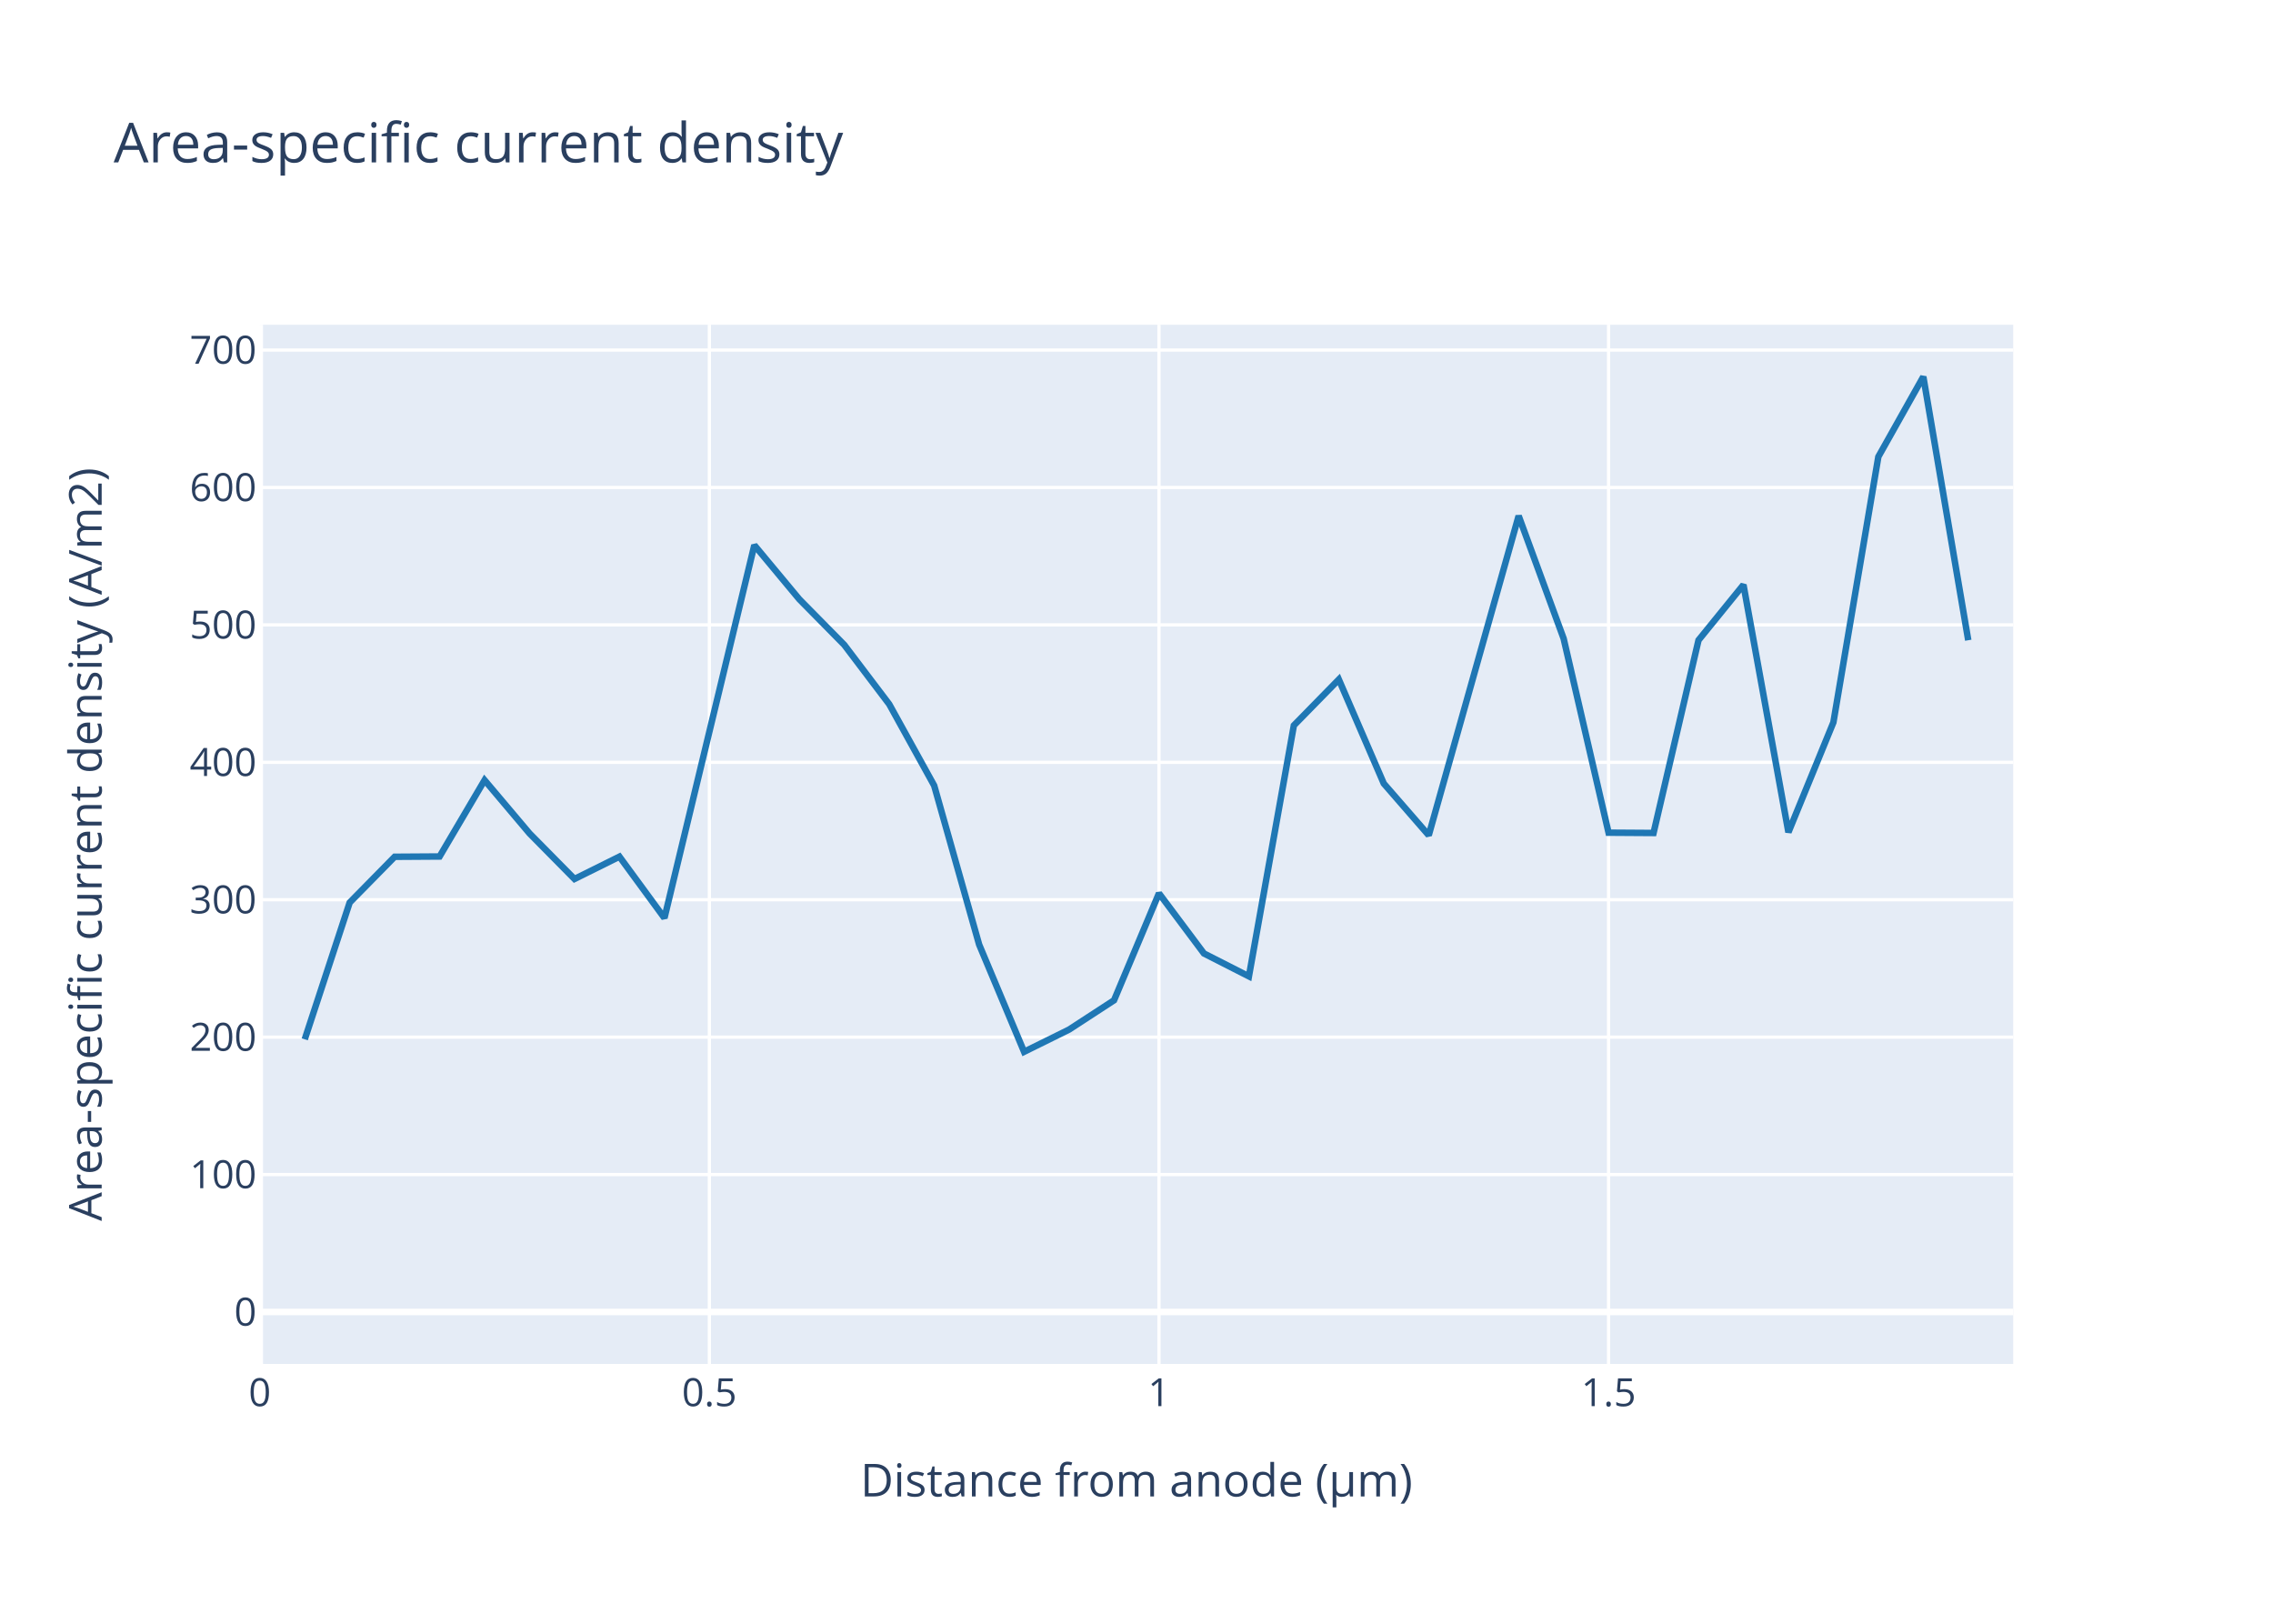
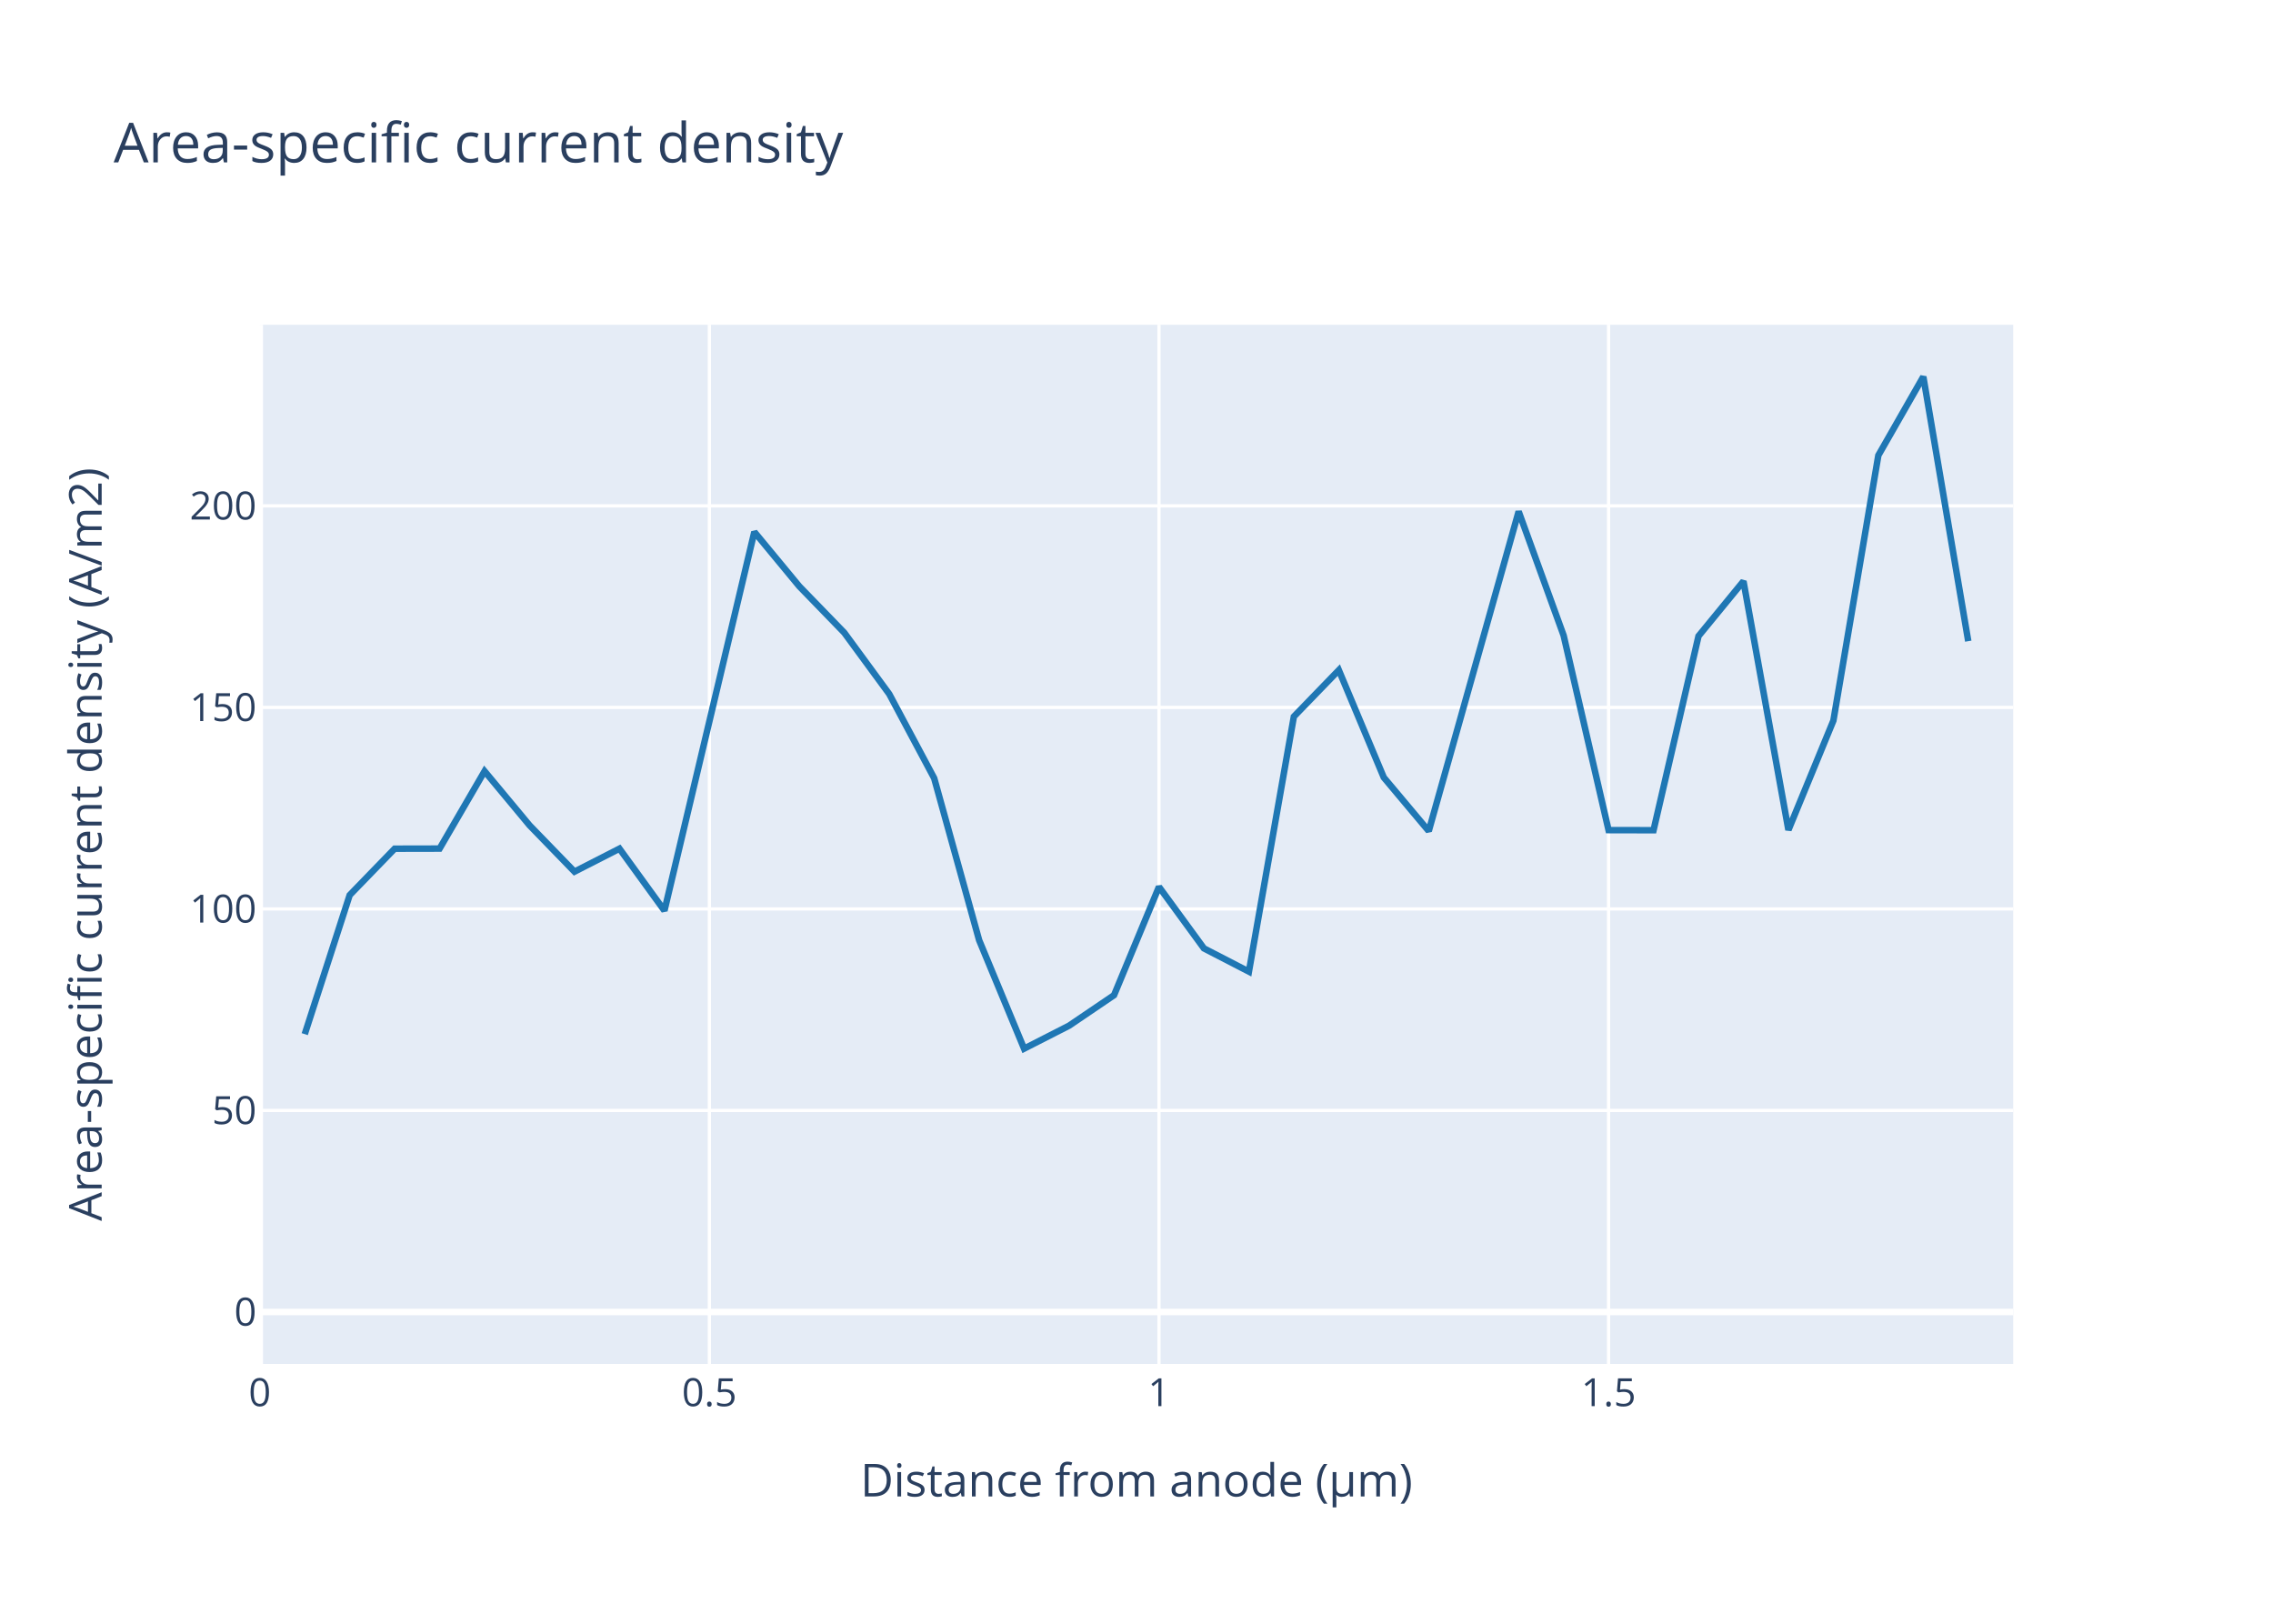
<svg xmlns="http://www.w3.org/2000/svg" class="main-svg" width="700" height="500" style="" viewBox="0 0 700 500">
  <rect x="0" y="0" width="700" height="500" style="fill: rgb(255, 255, 255); fill-opacity: 1;" />
-   <defs id="defs-c56f29">
+   <defs id="defs-33d1d7">
    <g class="clips">
-       <clipPath id="clipc56f29xyplot" class="plotclip">
+       <clipPath id="clip33d1d7xyplot" class="plotclip">
        <rect width="540" height="320" />
      </clipPath>
-       <clipPath class="axesclip" id="clipc56f29x">
+       <clipPath class="axesclip" id="clip33d1d7x">
        <rect x="80" y="0" width="540" height="500" />
      </clipPath>
-       <clipPath class="axesclip" id="clipc56f29y">
+       <clipPath class="axesclip" id="clip33d1d7y">
        <rect x="0" y="100" width="700" height="320" />
      </clipPath>
-       <clipPath class="axesclip" id="clipc56f29xy">
+       <clipPath class="axesclip" id="clip33d1d7xy">
        <rect x="80" y="100" width="540" height="320" />
      </clipPath>
    </g>
    <g class="gradients" />
    <g class="patterns" />
  </defs>
  <g class="bglayer">
    <rect class="bg" x="80" y="100" width="540" height="320" style="fill: rgb(229, 236, 246); fill-opacity: 1; stroke-width: 0;" />
  </g>
  <g class="layer-below">
    <g class="imagelayer" />
    <g class="shapelayer" />
  </g>
  <g class="cartesianlayer">
    <g class="subplot xy">
      <g class="layer-subplot">
        <g class="shapelayer" />
        <g class="imagelayer" />
      </g>
      <g class="minor-gridlayer">
        <g class="x" />
        <g class="y" />
      </g>
      <g class="gridlayer">
        <g class="x">
          <path class="xgrid crisp" transform="translate(218.46,0)" d="M0,100v320" style="stroke: rgb(255, 255, 255); stroke-opacity: 1; stroke-width: 1px;" />
          <path class="xgrid crisp" transform="translate(356.92,0)" d="M0,100v320" style="stroke: rgb(255, 255, 255); stroke-opacity: 1; stroke-width: 1px;" />
          <path class="xgrid crisp" transform="translate(495.38,0)" d="M0,100v320" style="stroke: rgb(255, 255, 255); stroke-opacity: 1; stroke-width: 1px;" />
        </g>
        <g class="y">
-           <path class="ygrid crisp" transform="translate(0,361.68)" d="M80,0h540" style="stroke: rgb(255, 255, 255); stroke-opacity: 1; stroke-width: 1px;" />
-           <path class="ygrid crisp" transform="translate(0,319.37)" d="M80,0h540" style="stroke: rgb(255, 255, 255); stroke-opacity: 1; stroke-width: 1px;" />
-           <path class="ygrid crisp" transform="translate(0,277.05)" d="M80,0h540" style="stroke: rgb(255, 255, 255); stroke-opacity: 1; stroke-width: 1px;" />
-           <path class="ygrid crisp" transform="translate(0,234.74)" d="M80,0h540" style="stroke: rgb(255, 255, 255); stroke-opacity: 1; stroke-width: 1px;" />
-           <path class="ygrid crisp" transform="translate(0,192.42)" d="M80,0h540" style="stroke: rgb(255, 255, 255); stroke-opacity: 1; stroke-width: 1px;" />
-           <path class="ygrid crisp" transform="translate(0,150.11)" d="M80,0h540" style="stroke: rgb(255, 255, 255); stroke-opacity: 1; stroke-width: 1px;" />
-           <path class="ygrid crisp" transform="translate(0,107.79)" d="M80,0h540" style="stroke: rgb(255, 255, 255); stroke-opacity: 1; stroke-width: 1px;" />
+           <path class="ygrid crisp" transform="translate(0,341.94)" d="M80,0h540" style="stroke: rgb(255, 255, 255); stroke-opacity: 1; stroke-width: 1px;" />
+           <path class="ygrid crisp" transform="translate(0,279.89)" d="M80,0h540" style="stroke: rgb(255, 255, 255); stroke-opacity: 1; stroke-width: 1px;" />
+           <path class="ygrid crisp" transform="translate(0,217.83)" d="M80,0h540" style="stroke: rgb(255, 255, 255); stroke-opacity: 1; stroke-width: 1px;" />
+           <path class="ygrid crisp" transform="translate(0,155.77)" d="M80,0h540" style="stroke: rgb(255, 255, 255); stroke-opacity: 1; stroke-width: 1px;" />
        </g>
      </g>
      <g class="zerolinelayer">
        <path class="xzl zl crisp" transform="translate(80,0)" d="M0,100v320" style="stroke: rgb(255, 255, 255); stroke-opacity: 1; stroke-width: 2px;" />
        <path class="yzl zl crisp" transform="translate(0,404)" d="M80,0h540" style="stroke: rgb(255, 255, 255); stroke-opacity: 1; stroke-width: 2px;" />
      </g>
      <path class="xlines-below" />
      <path class="ylines-below" />
      <g class="overlines-below" />
      <g class="xaxislayer-below" />
      <g class="yaxislayer-below" />
      <g class="overaxes-below" />
-       <g class="plot" transform="translate(80,100)" clip-path="url(#clipc56f29xyplot)">
+       <g class="plot" transform="translate(80,100)" clip-path="url(#clip33d1d7xyplot)">
        <g class="scatterlayer mlayer">
-           <g class="trace scatter trace631dc6" style="stroke-miterlimit: 2;">
+           <g class="trace scatter trace3f045b" style="stroke-miterlimit: 2;">
            <g class="fills">
              <g>
-                 <path class="js-fill" d="M0,304L540,287.5L540,287.5L0,304Z" style="fill: rgb(68, 68, 68); fill-opacity: 0.3; stroke-width: 0;" />
+                 <path class="js-fill" d="M0,304L540,255.6L540,255.6L0,304Z" style="fill: rgb(68, 68, 68); fill-opacity: 0.3; stroke-width: 0;" />
              </g>
            </g>
            <g class="errorbars" />
            <g class="lines">
-               <path class="js-line" d="M0,304L540,287.5" style="vector-effect: non-scaling-stroke; fill: none; stroke: rgb(68, 68, 68); stroke-opacity: 1; stroke-width: 0px; opacity: 1;" />
+               <path class="js-line" d="M0,304L540,255.6" style="vector-effect: non-scaling-stroke; fill: none; stroke: rgb(68, 68, 68); stroke-opacity: 1; stroke-width: 0px; opacity: 1;" />
            </g>
            <g class="points" />
            <g class="text" />
          </g>
-           <g class="trace scatter trace0bf07a" style="stroke-miterlimit: 2;">
+           <g class="trace scatter trace142fdf" style="stroke-miterlimit: 2;">
            <g class="fills" />
            <g class="errorbars" />
            <g class="lines">
-               <path class="js-line" d="M0,304L540,287.5" style="vector-effect: non-scaling-stroke; fill: none; stroke: rgb(68, 68, 68); stroke-opacity: 1; stroke-width: 0px; opacity: 1;" />
+               <path class="js-line" d="M0,304L540,255.6" style="vector-effect: non-scaling-stroke; fill: none; stroke: rgb(68, 68, 68); stroke-opacity: 1; stroke-width: 0px; opacity: 1;" />
            </g>
            <g class="points" />
            <g class="text" />
          </g>
-           <g class="trace scatter trace55b9a9" style="stroke-miterlimit: 2; opacity: 1;">
+           <g class="trace scatter trace33b3f7" style="stroke-miterlimit: 2; opacity: 1;">
            <g class="fills" />
            <g class="errorbars" />
            <g class="lines">
-               <path class="js-line" d="M13.85,220.04L27.69,177.92L41.54,163.83L55.38,163.74L69.23,140.24L83.08,156.64L96.92,170.66L110.77,163.79L124.62,182.69L152.31,67.88L166.15,84.52L180,98.57L193.85,116.85L207.69,141.9L221.54,190.87L235.38,223.88L249.23,217.04L263.08,208.02L276.92,175.08L290.77,193.6L304.62,200.65L318.46,123.38L332.31,109.23L346.15,141.27L360,157.2L387.69,58.86L401.54,96.63L415.38,156.41L429.23,156.5L443.08,97.13L456.92,80.08L470.77,156.27L484.62,122.43L498.46,40.65L512.31,16L526.15,97.15" style="vector-effect: non-scaling-stroke; fill: none; stroke: rgb(31, 119, 180); stroke-opacity: 1; stroke-width: 2px; opacity: 1;" />
+               <path class="js-line" d="M13.85,218.45L27.69,175.63L41.54,161.34L55.38,161.31L69.23,137.48L83.08,154.14L96.92,168.41L110.77,161.33L124.62,180.42L152.31,63.8L166.15,80.54L180,94.82L193.85,113.7L207.69,139.63L221.54,189.52L235.38,222.91L249.23,215.84L263.08,206.45L276.92,173.08L290.77,192.04L304.62,199.19L318.46,120.66L332.31,106.35L346.15,139.4L360,155.9L387.69,57.51L401.54,95.69L415.38,155.62L429.23,155.65L443.08,95.87L456.92,78.98L470.77,155.57L484.62,121.89L498.46,40.22L512.31,16L526.15,97.44" style="vector-effect: non-scaling-stroke; fill: none; stroke: rgb(31, 119, 180); stroke-opacity: 1; stroke-width: 2px; opacity: 1;" />
            </g>
            <g class="points" />
            <g class="text" />
          </g>
-           <g class="trace scatter traceb37924" style="stroke-miterlimit: 2;">
+           <g class="trace scatter trace7a72af" style="stroke-miterlimit: 2;">
            <g class="fills">
              <g>
-                 <path class="js-fill" d="M0,304L540,287.5L540,287.5L0,304Z" style="fill: rgb(68, 68, 68); fill-opacity: 0.7; stroke-width: 0;" />
+                 <path class="js-fill" d="M0,304L540,255.6L540,255.6L0,304Z" style="fill: rgb(68, 68, 68); fill-opacity: 0.7; stroke-width: 0;" />
              </g>
            </g>
            <g class="errorbars" />
            <g class="lines">
-               <path class="js-line" d="M0,304L540,287.5" style="vector-effect: non-scaling-stroke; fill: none; stroke: rgb(68, 68, 68); stroke-opacity: 1; stroke-width: 0px; opacity: 1;" />
+               <path class="js-line" d="M0,304L540,255.6" style="vector-effect: non-scaling-stroke; fill: none; stroke: rgb(68, 68, 68); stroke-opacity: 1; stroke-width: 0px; opacity: 1;" />
            </g>
            <g class="points" />
            <g class="text" />
          </g>
-           <g class="trace scatter traceb010a3" style="stroke-miterlimit: 2;">
+           <g class="trace scatter traced380cc" style="stroke-miterlimit: 2;">
            <g class="fills" />
            <g class="errorbars" />
            <g class="lines">
-               <path class="js-line" d="M0,304L540,287.5" style="vector-effect: non-scaling-stroke; fill: none; stroke: rgb(68, 68, 68); stroke-opacity: 1; stroke-width: 0px; opacity: 1;" />
+               <path class="js-line" d="M0,304L540,255.6" style="vector-effect: non-scaling-stroke; fill: none; stroke: rgb(68, 68, 68); stroke-opacity: 1; stroke-width: 0px; opacity: 1;" />
            </g>
            <g class="points" />
            <g class="text" />
          </g>
        </g>
      </g>
      <g class="overplot" />
      <path class="xlines-above crisp" d="M0,0" style="fill: none;" />
      <path class="ylines-above crisp" d="M0,0" style="fill: none;" />
      <g class="overlines-above" />
      <g class="xaxislayer-above">
        <g class="xtick">
          <text text-anchor="middle" x="0" y="433" transform="translate(80,0)" style="font-family: 'Open Sans', verdana, arial, sans-serif; font-size: 12px; fill: rgb(42, 63, 95); fill-opacity: 1; white-space: pre; opacity: 1;">0</text>
        </g>
        <g class="xtick">
          <text text-anchor="middle" x="0" y="433" style="font-family: 'Open Sans', verdana, arial, sans-serif; font-size: 12px; fill: rgb(42, 63, 95); fill-opacity: 1; white-space: pre; opacity: 1;" transform="translate(218.46,0)">0.5</text>
        </g>
        <g class="xtick">
          <text text-anchor="middle" x="0" y="433" style="font-family: 'Open Sans', verdana, arial, sans-serif; font-size: 12px; fill: rgb(42, 63, 95); fill-opacity: 1; white-space: pre; opacity: 1;" transform="translate(356.92,0)">1</text>
        </g>
        <g class="xtick">
          <text text-anchor="middle" x="0" y="433" style="font-family: 'Open Sans', verdana, arial, sans-serif; font-size: 12px; fill: rgb(42, 63, 95); fill-opacity: 1; white-space: pre; opacity: 1;" transform="translate(495.38,0)">1.5</text>
        </g>
      </g>
      <g class="yaxislayer-above">
        <g class="ytick">
          <text text-anchor="end" x="79" y="4.2" transform="translate(0,404)" style="font-family: 'Open Sans', verdana, arial, sans-serif; font-size: 12px; fill: rgb(42, 63, 95); fill-opacity: 1; white-space: pre; opacity: 1;">0</text>
        </g>
        <g class="ytick">
-           <text text-anchor="end" x="79" y="4.2" style="font-family: 'Open Sans', verdana, arial, sans-serif; font-size: 12px; fill: rgb(42, 63, 95); fill-opacity: 1; white-space: pre; opacity: 1;" transform="translate(0,361.68)">100</text>
+           <text text-anchor="end" x="79" y="4.2" style="font-family: 'Open Sans', verdana, arial, sans-serif; font-size: 12px; fill: rgb(42, 63, 95); fill-opacity: 1; white-space: pre; opacity: 1;" transform="translate(0,341.94)">50</text>
        </g>
        <g class="ytick">
-           <text text-anchor="end" x="79" y="4.2" style="font-family: 'Open Sans', verdana, arial, sans-serif; font-size: 12px; fill: rgb(42, 63, 95); fill-opacity: 1; white-space: pre; opacity: 1;" transform="translate(0,319.37)">200</text>
+           <text text-anchor="end" x="79" y="4.2" style="font-family: 'Open Sans', verdana, arial, sans-serif; font-size: 12px; fill: rgb(42, 63, 95); fill-opacity: 1; white-space: pre; opacity: 1;" transform="translate(0,279.89)">100</text>
        </g>
        <g class="ytick">
-           <text text-anchor="end" x="79" y="4.2" style="font-family: 'Open Sans', verdana, arial, sans-serif; font-size: 12px; fill: rgb(42, 63, 95); fill-opacity: 1; white-space: pre; opacity: 1;" transform="translate(0,277.05)">300</text>
+           <text text-anchor="end" x="79" y="4.2" style="font-family: 'Open Sans', verdana, arial, sans-serif; font-size: 12px; fill: rgb(42, 63, 95); fill-opacity: 1; white-space: pre; opacity: 1;" transform="translate(0,217.83)">150</text>
        </g>
        <g class="ytick">
-           <text text-anchor="end" x="79" y="4.2" style="font-family: 'Open Sans', verdana, arial, sans-serif; font-size: 12px; fill: rgb(42, 63, 95); fill-opacity: 1; white-space: pre; opacity: 1;" transform="translate(0,234.74)">400</text>
-         </g>
-         <g class="ytick">
-           <text text-anchor="end" x="79" y="4.2" style="font-family: 'Open Sans', verdana, arial, sans-serif; font-size: 12px; fill: rgb(42, 63, 95); fill-opacity: 1; white-space: pre; opacity: 1;" transform="translate(0,192.42)">500</text>
-         </g>
-         <g class="ytick">
-           <text text-anchor="end" x="79" y="4.2" style="font-family: 'Open Sans', verdana, arial, sans-serif; font-size: 12px; fill: rgb(42, 63, 95); fill-opacity: 1; white-space: pre; opacity: 1;" transform="translate(0,150.11)">600</text>
-         </g>
-         <g class="ytick">
-           <text text-anchor="end" x="79" y="4.2" style="font-family: 'Open Sans', verdana, arial, sans-serif; font-size: 12px; fill: rgb(42, 63, 95); fill-opacity: 1; white-space: pre; opacity: 1;" transform="translate(0,107.79)">700</text>
+           <text text-anchor="end" x="79" y="4.2" style="font-family: 'Open Sans', verdana, arial, sans-serif; font-size: 12px; fill: rgb(42, 63, 95); fill-opacity: 1; white-space: pre; opacity: 1;" transform="translate(0,155.77)">200</text>
        </g>
      </g>
      <g class="overaxes-above" />
    </g>
  </g>
  <g class="polarlayer" />
  <g class="smithlayer" />
  <g class="ternarylayer" />
  <g class="geolayer" />
  <g class="funnelarealayer" />
  <g class="pielayer" />
  <g class="iciclelayer" />
  <g class="treemaplayer" />
  <g class="sunburstlayer" />
  <g class="glimages" />
-   <defs id="topdefs-c56f29">
+   <defs id="topdefs-33d1d7">
    <g class="clips" />
  </defs>
  <g class="layer-above">
    <g class="imagelayer" />
    <g class="shapelayer" />
  </g>
  <g class="infolayer">
    <g class="g-gtitle">
      <text class="gtitle" x="35" y="50" text-anchor="start" dy="0em" style="font-family: 'Open Sans', verdana, arial, sans-serif; font-size: 17px; fill: rgb(42, 63, 95); opacity: 1; font-weight: normal; white-space: pre;">Area-specific current density</text>
    </g>
    <g class="g-xtitle">
      <text class="xtitle" x="350" y="460.8" text-anchor="middle" style="font-family: 'Open Sans', verdana, arial, sans-serif; font-size: 14px; fill: rgb(42, 63, 95); opacity: 1; font-weight: normal; white-space: pre;">Distance from anode (µm)</text>
    </g>
    <g class="g-ytitle">
      <text class="ytitle" transform="rotate(-90,31.30938,260)" x="31.309" y="260" text-anchor="middle" style="font-family: 'Open Sans', verdana, arial, sans-serif; font-size: 14px; fill: rgb(42, 63, 95); opacity: 1; font-weight: normal; white-space: pre;">Area-specific current density (A/m2)</text>
    </g>
  </g>
</svg>
